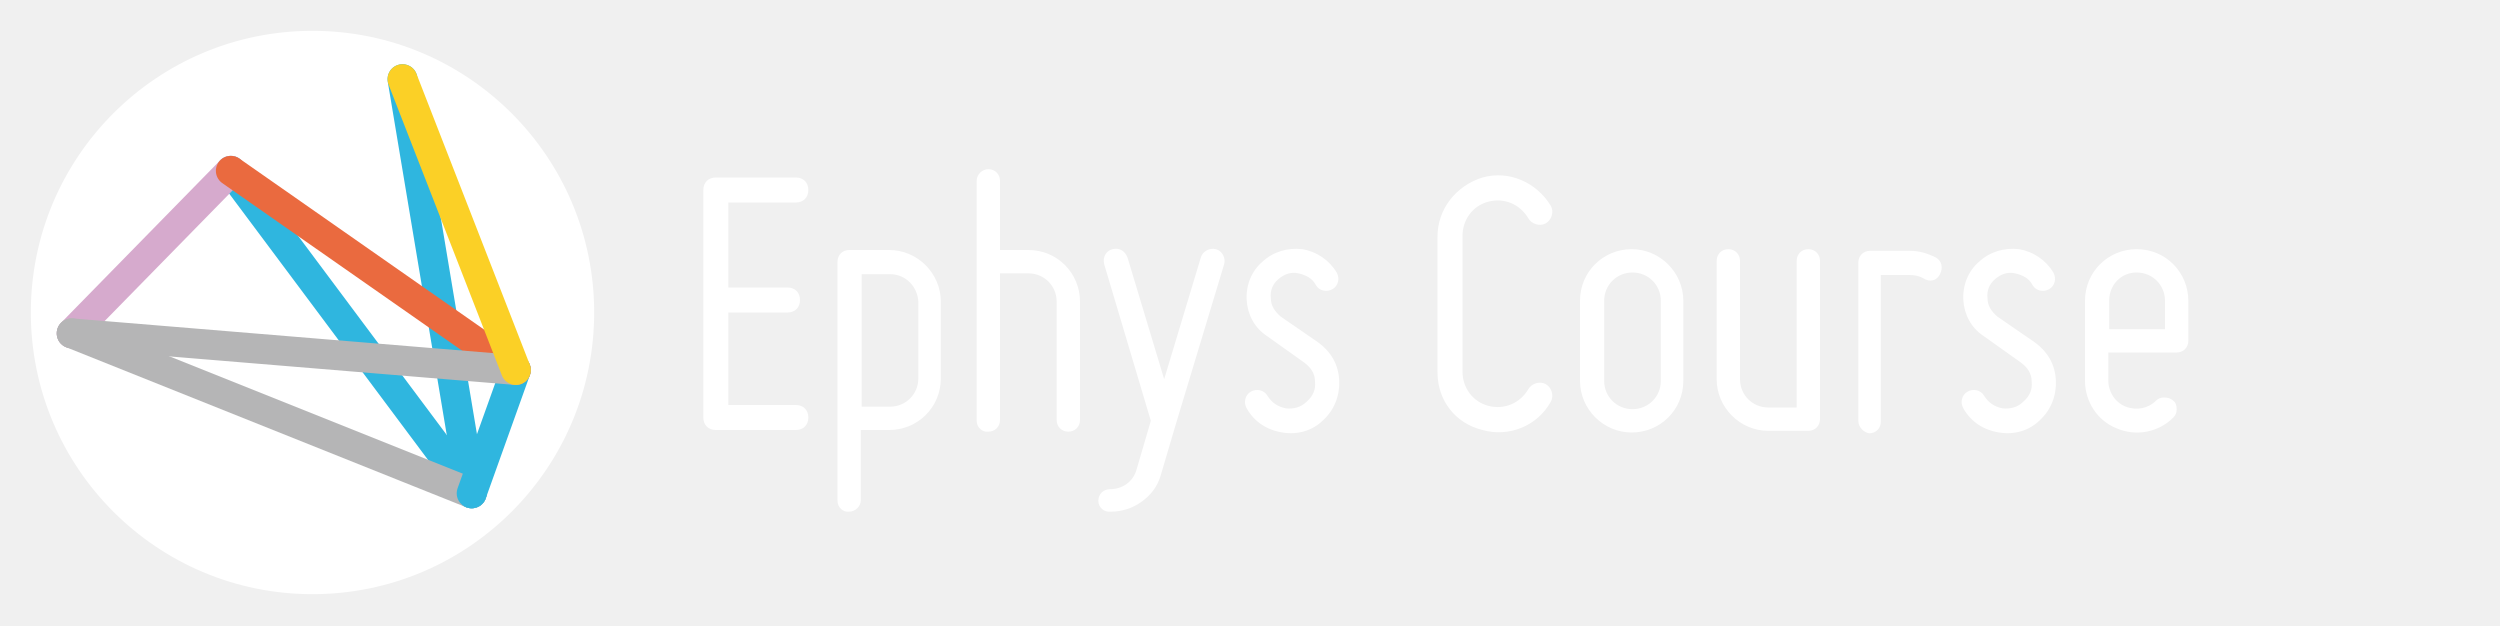
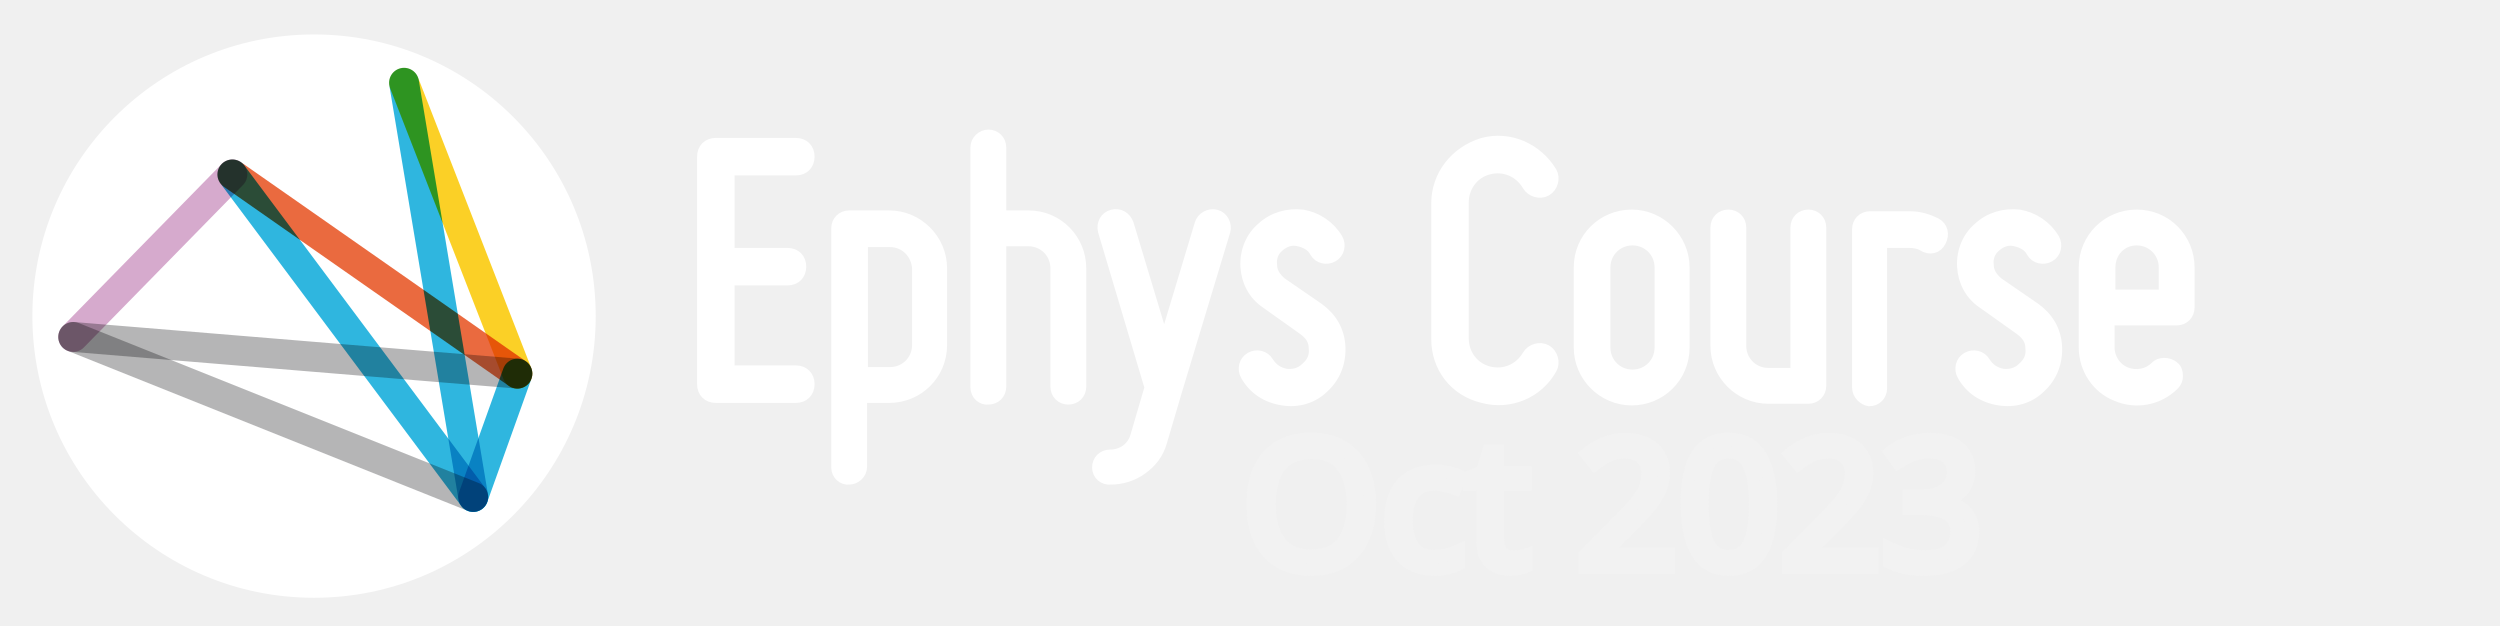
<svg xmlns="http://www.w3.org/2000/svg" version="1.1" id="Layer_1" x="0px" y="0px" viewBox="0 0 300 75.1" style="enable-background:new 0 0 300 75.1;" xml:space="preserve">
-   <style type="text/css">
+   <defs id="defs62" />
+   <style type="text/css" id="style2">
	.st0{fill:#FFFFFF;}
	.st1{fill:none;stroke:#2FB6DF;stroke-width:3.59;stroke-linecap:round;stroke-miterlimit:10;}
	.st2{fill:none;stroke:#D6AACD;stroke-width:3.59;stroke-linecap:round;stroke-miterlimit:10;}
	.st3{fill:none;stroke:#B5B5B6;stroke-width:3.59;stroke-linecap:round;stroke-miterlimit:10;}
	.st4{fill:none;stroke:#EA6A3F;stroke-width:3.59;stroke-linecap:round;stroke-miterlimit:10;}
	.st5{fill:none;stroke:#FBD026;stroke-width:3.59;stroke-linecap:round;stroke-miterlimit:10;}
	.st6{fill:#2FB6DF;}
	.st7{fill:none;stroke:#D15527;stroke-width:3.59;stroke-linecap:round;stroke-miterlimit:10;}
	.st8{fill:none;}
</style>
-   <g>
-     <g id="Layer_1_1_">
-       <circle class="st0" cx="37.5" cy="37.5" r="33.8" />
-       <line class="st1" x1="48.3" y1="9.5" x2="56.6" y2="59.2" />
-       <line class="st1" x1="27.7" y1="20.5" x2="56.6" y2="59.2" />
-       <line class="st2" x1="8.6" y1="40" x2="27.7" y2="20.5" />
-       <line class="st3" x1="8.6" y1="40" x2="56.6" y2="59.2" />
-       <line class="st1" x1="56.6" y1="59.2" x2="61.9" y2="44.4" />
-       <line class="st4" x1="27.7" y1="20.5" x2="61.9" y2="44.4" />
-       <line class="st3" x1="8.6" y1="40" x2="61.9" y2="44.4" />
-       <line class="st5" x1="48.3" y1="9.5" x2="61.9" y2="44.4" />
-       <path class="st6" d="M40.5,28.5" />
-       <path class="st7" d="M41.9,29.7" />
-       <path class="st6" d="M28.1,30.2" />
-       <path class="st6" d="M28.1,30.2" />
-       <circle class="st8" cx="37.5" cy="37.5" r="37.5" />
-     </g>
+   <g id="g57" style="fill:#ffffff;stroke:#ffffff" transform="translate(0,-4)">
+     <path class="st0" d="m 85.9,21.3 h 9.6 c 0.9,0 1.5,0.6 1.5,1.5 0,0.9 -0.6,1.5 -1.5,1.5 h -8.1 v 10.2 h 7.1 c 0.9,0 1.5,0.6 1.5,1.5 0,0.9 -0.6,1.5 -1.5,1.5 h -7.1 v 11.1 h 8.1 c 0.9,0 1.5,0.6 1.5,1.5 0,0.9 -0.6,1.5 -1.5,1.5 H 85.9 C 85,51.6 84.4,51 84.4,50.1 V 22.8 c 0,-0.9 0.6,-1.5 1.5,-1.5 z" id="path35" style="fill:#ffffff;stroke:#ffffff;stroke-width:1.5;stroke-dasharray:none" />
+     <path class="st0" d="M 100.5,60.1 V 31.4 c 0,-0.8 0.6,-1.4 1.4,-1.4 h 4.8 c 3.4,0 6.2,2.8 6.2,6.2 v 9.2 c 0,3.5 -2.8,6.2 -6.2,6.2 h -3.4 V 60 c 0,0.8 -0.7,1.4 -1.4,1.4 -0.7,0.1 -1.4,-0.5 -1.4,-1.3 z m 6.3,-27.2 h -3.4 v 15.9 h 3.4 c 1.9,0 3.4,-1.5 3.4,-3.4 v -9.2 c -0.1,-1.8 -1.5,-3.3 -3.4,-3.3 z" id="path37" style="fill:#ffffff;stroke:#ffffff;stroke-width:1.5;stroke-dasharray:none" />
+     <path class="st0" d="M 117.2,50.5 V 21.7 c 0,-0.8 0.7,-1.4 1.4,-1.4 0.8,0 1.4,0.6 1.4,1.4 V 30 h 3.4 c 3.5,0 6.2,2.8 6.2,6.2 v 14.2 c 0,0.8 -0.6,1.4 -1.4,1.4 -0.8,0 -1.4,-0.6 -1.4,-1.4 V 36.2 c 0,-1.9 -1.5,-3.4 -3.4,-3.4 H 120 v 17.6 c 0,0.8 -0.6,1.4 -1.4,1.4 -0.7,0.1 -1.4,-0.5 -1.4,-1.3 z" id="path39" style="fill:#ffffff;stroke:#ffffff;stroke-width:1.5;stroke-dasharray:none" />
+     <path class="st0" d="m 131.8,60.1 c 0,-0.8 0.6,-1.4 1.4,-1.4 1.5,0 2.8,-0.9 3.2,-2.4 l 1.7,-5.8 -5.6,-18.8 c -0.2,-0.8 0.2,-1.6 1,-1.8 0.8,-0.2 1.5,0.2 1.8,1 l 4.4,14.6 4.4,-14.6 c 0.2,-0.7 1,-1.2 1.8,-1 0.8,0.2 1.2,1.1 1,1.8 l -5.8,19.2 -1.8,6.1 c -0.4,1.4 -1.2,2.4 -2.3,3.2 -1.1,0.8 -2.4,1.2 -3.7,1.2 -0.8,0.1 -1.5,-0.5 -1.5,-1.3 z" id="path41" style="fill:#ffffff;stroke:#ffffff;stroke-width:1.5;stroke-dasharray:none" />
+     <path class="st0" d="m 157.8,45.8 c 0,-1 -0.5,-1.7 -1.3,-2.3 L 152,40.3 c -1.5,-1 -2.3,-2.6 -2.4,-4.3 -0.1,-1.8 0.6,-3.5 1.9,-4.6 1.3,-1.2 3,-1.7 4.8,-1.5 1.7,0.3 3.2,1.3 4.1,2.8 0.4,0.7 0.2,1.6 -0.5,2 -0.7,0.4 -1.6,0.2 -2,-0.5 -0.4,-0.8 -1.2,-1.2 -2.1,-1.4 -0.9,-0.2 -1.7,0.1 -2.4,0.7 -0.7,0.6 -1,1.4 -0.9,2.3 0,0.9 0.5,1.6 1.2,2.2 l 4.5,3.1 c 1.5,1.1 2.4,2.6 2.5,4.5 0.1,1.9 -0.6,3.6 -1.9,4.8 -1.3,1.3 -3.1,1.8 -4.9,1.5 -1.9,-0.3 -3.4,-1.3 -4.3,-2.9 -0.4,-0.7 -0.2,-1.6 0.5,-2 0.7,-0.4 1.6,-0.2 2,0.5 0.5,0.8 1.2,1.3 2.2,1.5 0.9,0.1 1.8,-0.1 2.5,-0.8 0.8,-0.7 1.1,-1.5 1,-2.4 z" id="path43" style="fill:#ffffff;stroke:#ffffff;stroke-width:1.5;stroke-dasharray:none" />
+     <path class="st0" d="M 172.5,44.7 V 28.4 c 0,-3.3 2.2,-6.1 5.4,-7.1 3.2,-0.9 6.5,0.6 8.2,3.4 0.4,0.7 0.1,1.7 -0.6,2.1 -0.7,0.4 -1.7,0.1 -2.1,-0.6 -1,-1.7 -2.9,-2.5 -4.8,-2 -1.9,0.5 -3.1,2.2 -3.1,4.1 v 16.3 c 0,1.9 1.2,3.6 3.1,4.1 1.9,0.5 3.8,-0.3 4.8,-2 0.4,-0.7 1.4,-1 2.1,-0.6 0.7,0.4 1,1.4 0.6,2.1 -1.6,2.9 -5,4.3 -8.2,3.4 -3.3,-0.8 -5.4,-3.6 -5.4,-6.9 z" id="path45" style="fill:#ffffff;stroke:#ffffff;stroke-width:1.5;stroke-dasharray:none" />
+     <path class="st0" d="m 189.6,45.7 v -9.6 c 0,-3.5 2.8,-6.2 6.2,-6.2 3.4,0 6.2,2.8 6.2,6.2 v 9.6 c 0,3.5 -2.8,6.2 -6.2,6.2 -3.4,0 -6.2,-2.8 -6.2,-6.2 z m 2.9,-9.6 v 9.6 c 0,1.9 1.5,3.4 3.4,3.4 1.9,0 3.4,-1.5 3.4,-3.4 v -9.6 c 0,-1.9 -1.5,-3.4 -3.4,-3.4 -1.9,0 -3.4,1.5 -3.4,3.4 z" id="path47" style="fill:#ffffff;stroke:#ffffff;stroke-width:1.5;stroke-dasharray:none" />
+     <path class="st0" d="M 206,45.5 V 31.3 c 0,-0.8 0.6,-1.4 1.4,-1.4 0.8,0 1.4,0.6 1.4,1.4 v 14.2 c 0,1.9 1.5,3.4 3.4,3.4 h 3.4 V 31.3 c 0,-0.8 0.6,-1.4 1.4,-1.4 0.8,0 1.4,0.6 1.4,1.4 v 19 c 0,0.8 -0.6,1.4 -1.4,1.4 h -4.8 c -3.4,0 -6.2,-2.8 -6.2,-6.2 z" id="path49" style="fill:#ffffff;stroke:#ffffff;stroke-width:1.5;stroke-dasharray:none" />
+     <path class="st0" d="m 223,50.5 v -19 c 0,-0.8 0.6,-1.4 1.4,-1.4 h 4.8 c 1.1,0 2.1,0.3 3.1,0.8 0.7,0.4 0.9,1.2 0.5,2 -0.4,0.8 -1.2,1 -2,0.5 -0.5,-0.3 -1.1,-0.4 -1.7,-0.4 h -3.4 v 17.6 c 0,0.8 -0.6,1.4 -1.4,1.4 -0.6,-0.1 -1.3,-0.7 -1.3,-1.5 z" id="path51" style="fill:#ffffff;stroke:#ffffff;stroke-width:1.5;stroke-dasharray:none" />
+     <path class="st0" d="m 243.8,45.8 c 0,-1 -0.5,-1.7 -1.3,-2.3 L 238,40.3 c -1.5,-1 -2.3,-2.6 -2.4,-4.3 -0.1,-1.8 0.6,-3.5 1.9,-4.6 1.3,-1.2 3,-1.7 4.8,-1.5 1.7,0.3 3.2,1.3 4.1,2.8 0.4,0.7 0.2,1.6 -0.5,2 -0.7,0.4 -1.6,0.2 -2,-0.5 -0.4,-0.8 -1.2,-1.2 -2.1,-1.4 -0.9,-0.2 -1.7,0.1 -2.4,0.7 -0.7,0.6 -1,1.4 -0.9,2.3 0,0.9 0.5,1.6 1.2,2.2 l 4.5,3.1 c 1.5,1.1 2.4,2.6 2.5,4.5 0.1,1.9 -0.6,3.6 -1.9,4.8 -1.3,1.3 -3.1,1.8 -4.9,1.5 -1.9,-0.3 -3.4,-1.3 -4.3,-2.9 -0.4,-0.7 -0.2,-1.6 0.5,-2 0.7,-0.4 1.6,-0.2 2,0.5 0.5,0.8 1.2,1.3 2.2,1.5 0.9,0.1 1.8,-0.1 2.5,-0.8 0.8,-0.7 1.1,-1.5 1,-2.4 z" id="path53" style="fill:#ffffff;stroke:#ffffff;stroke-width:1.5;stroke-dasharray:none" />
+     <path class="st0" d="m 250.2,45.7 v -9.6 c 0,-3.5 2.8,-6.2 6.2,-6.2 3.5,0 6.2,2.8 6.2,6.2 v 4.8 c 0,0.8 -0.6,1.4 -1.4,1.4 H 253 v 3.4 c 0,1.3 0.8,2.6 2.1,3.1 1.3,0.5 2.7,0.2 3.6,-0.7 0.3,-0.3 0.6,-0.4 1,-0.4 0.4,0 0.8,0.1 1.1,0.4 0.3,0.2 0.4,0.6 0.4,1 0,0.4 -0.1,0.7 -0.4,1 -1.8,1.8 -4.5,2.3 -6.8,1.3 -2.3,-0.9 -3.8,-3.2 -3.8,-5.7 z m 2.9,-9.6 v 3.4 h 6.7 v -3.4 c 0,-1.9 -1.5,-3.4 -3.4,-3.4 -1.9,0 -3.3,1.5 -3.3,3.4 z" id="path55" style="fill:#ffffff;stroke:#ffffff;stroke-width:1.5;stroke-dasharray:none" />
  </g>
-   <g>
-     <path class="st0" d="M85.9,21.3h9.6c0.9,0,1.5,0.6,1.5,1.5s-0.6,1.5-1.5,1.5h-8.1v10.2h7.1c0.9,0,1.5,0.6,1.5,1.5s-0.6,1.5-1.5,1.5   h-7.1v11.1h8.1c0.9,0,1.5,0.6,1.5,1.5s-0.6,1.5-1.5,1.5h-9.6c-0.9,0-1.5-0.6-1.5-1.5V22.8C84.4,21.9,85,21.3,85.9,21.3z" />
-     <path class="st0" d="M100.5,60.1V31.4c0-0.8,0.6-1.4,1.4-1.4h4.8c3.4,0,6.2,2.8,6.2,6.2v9.2c0,3.5-2.8,6.2-6.2,6.2h-3.4v8.4   c0,0.8-0.7,1.4-1.4,1.4C101.2,61.5,100.5,60.9,100.5,60.1z M106.8,32.9h-3.4v15.9h3.4c1.9,0,3.4-1.5,3.4-3.4v-9.2   C110.1,34.4,108.7,32.9,106.8,32.9z" />
-     <path class="st0" d="M117.2,50.5V21.7c0-0.8,0.7-1.4,1.4-1.4c0.8,0,1.4,0.6,1.4,1.4V30h3.4c3.5,0,6.2,2.8,6.2,6.2v14.2   c0,0.8-0.6,1.4-1.4,1.4c-0.8,0-1.4-0.6-1.4-1.4V36.2c0-1.9-1.5-3.4-3.4-3.4h-3.4v17.6c0,0.8-0.6,1.4-1.4,1.4   C117.9,51.9,117.2,51.3,117.2,50.5z" />
-     <path class="st0" d="M131.8,60.1c0-0.8,0.6-1.4,1.4-1.4c1.5,0,2.8-0.9,3.2-2.4l1.7-5.8l-5.6-18.8c-0.2-0.8,0.2-1.6,1-1.8   c0.8-0.2,1.5,0.2,1.8,1l4.4,14.6l4.4-14.6c0.2-0.7,1-1.2,1.8-1c0.8,0.2,1.2,1.1,1,1.8l-5.8,19.2l-1.8,6.1c-0.4,1.4-1.2,2.4-2.3,3.2   c-1.1,0.8-2.4,1.2-3.7,1.2C132.5,61.5,131.8,60.9,131.8,60.1z" />
-     <path class="st0" d="M157.8,45.8c0-1-0.5-1.7-1.3-2.3l-4.5-3.2c-1.5-1-2.3-2.6-2.4-4.3c-0.1-1.8,0.6-3.5,1.9-4.6   c1.3-1.2,3-1.7,4.8-1.5c1.7,0.3,3.2,1.3,4.1,2.8c0.4,0.7,0.2,1.6-0.5,2c-0.7,0.4-1.6,0.2-2-0.5c-0.4-0.8-1.2-1.2-2.1-1.4   s-1.7,0.1-2.4,0.7s-1,1.4-0.9,2.3c0,0.9,0.5,1.6,1.2,2.2l4.5,3.1c1.5,1.1,2.4,2.6,2.5,4.5c0.1,1.9-0.6,3.6-1.9,4.8   c-1.3,1.3-3.1,1.8-4.9,1.5c-1.9-0.3-3.4-1.3-4.3-2.9c-0.4-0.7-0.2-1.6,0.5-2c0.7-0.4,1.6-0.2,2,0.5c0.5,0.8,1.2,1.3,2.2,1.5   c0.9,0.1,1.8-0.1,2.5-0.8C157.6,47.5,157.9,46.7,157.8,45.8z" />
-     <path class="st0" d="M172.5,44.7V28.4c0-3.3,2.2-6.1,5.4-7.1c3.2-0.9,6.5,0.6,8.2,3.4c0.4,0.7,0.1,1.7-0.6,2.1   c-0.7,0.4-1.7,0.1-2.1-0.6c-1-1.7-2.9-2.5-4.8-2c-1.9,0.5-3.1,2.2-3.1,4.1v16.3c0,1.9,1.2,3.6,3.1,4.1s3.8-0.3,4.8-2   c0.4-0.7,1.4-1,2.1-0.6c0.7,0.4,1,1.4,0.6,2.1c-1.6,2.9-5,4.3-8.2,3.4C174.6,50.8,172.5,48,172.5,44.7z" />
-     <path class="st0" d="M189.6,45.7v-9.6c0-3.5,2.8-6.2,6.2-6.2c3.4,0,6.2,2.8,6.2,6.2v9.6c0,3.5-2.8,6.2-6.2,6.2   C192.4,51.9,189.6,49.1,189.6,45.7z M192.5,36.1v9.6c0,1.9,1.5,3.4,3.4,3.4s3.4-1.5,3.4-3.4v-9.6c0-1.9-1.5-3.4-3.4-3.4   S192.5,34.2,192.5,36.1z" />
-     <path class="st0" d="M206,45.5V31.3c0-0.8,0.6-1.4,1.4-1.4c0.8,0,1.4,0.6,1.4,1.4v14.2c0,1.9,1.5,3.4,3.4,3.4h3.4V31.3   c0-0.8,0.6-1.4,1.4-1.4c0.8,0,1.4,0.6,1.4,1.4v19c0,0.8-0.6,1.4-1.4,1.4h-4.8C208.8,51.7,206,48.9,206,45.5z" />
-     <path class="st0" d="M223,50.5v-19c0-0.8,0.6-1.4,1.4-1.4h4.8c1.1,0,2.1,0.3,3.1,0.8c0.7,0.4,0.9,1.2,0.5,2s-1.2,1-2,0.5   c-0.5-0.3-1.1-0.4-1.7-0.4h-3.4v17.6c0,0.8-0.6,1.4-1.4,1.4C223.7,51.9,223,51.3,223,50.5z" />
-     <path class="st0" d="M243.8,45.8c0-1-0.5-1.7-1.3-2.3l-4.5-3.2c-1.5-1-2.3-2.6-2.4-4.3c-0.1-1.8,0.6-3.5,1.9-4.6   c1.3-1.2,3-1.7,4.8-1.5c1.7,0.3,3.2,1.3,4.1,2.8c0.4,0.7,0.2,1.6-0.5,2c-0.7,0.4-1.6,0.2-2-0.5c-0.4-0.8-1.2-1.2-2.1-1.4   s-1.7,0.1-2.4,0.7s-1,1.4-0.9,2.3c0,0.9,0.5,1.6,1.2,2.2l4.5,3.1c1.5,1.1,2.4,2.6,2.5,4.5c0.1,1.9-0.6,3.6-1.9,4.8   c-1.3,1.3-3.1,1.8-4.9,1.5c-1.9-0.3-3.4-1.3-4.3-2.9c-0.4-0.7-0.2-1.6,0.5-2c0.7-0.4,1.6-0.2,2,0.5c0.5,0.8,1.2,1.3,2.2,1.5   c0.9,0.1,1.8-0.1,2.5-0.8C243.6,47.5,243.9,46.7,243.8,45.8z" />
-     <path class="st0" d="M250.2,45.7v-9.6c0-3.5,2.8-6.2,6.2-6.2c3.5,0,6.2,2.8,6.2,6.2v4.8c0,0.8-0.6,1.4-1.4,1.4h-8.2v3.4   c0,1.3,0.8,2.6,2.1,3.1s2.7,0.2,3.6-0.7c0.3-0.3,0.6-0.4,1-0.4c0.4,0,0.8,0.1,1.1,0.4c0.3,0.2,0.4,0.6,0.4,1c0,0.4-0.1,0.7-0.4,1   c-1.8,1.8-4.5,2.3-6.8,1.3C251.7,50.5,250.2,48.2,250.2,45.7z M253.1,36.1v3.4h6.7v-3.4c0-1.9-1.5-3.4-3.4-3.4   S253.1,34.2,253.1,36.1z" />
+   <text xml:space="preserve" style="font-size:21.333px;font-family:Gabriola;-inkscape-font-specification:Gabriola;text-align:center;text-anchor:middle;opacity:1;fill:#f2f2f2;fill-opacity:0.996;stroke:#f2f2f2;stroke-width:1.5;stroke-dasharray:none;stroke-opacity:1" x="201.818" y="68.132" id="text1778">
+     <tspan id="tspan1776" x="201.818" y="68.132" style="font-style:normal;font-variant:normal;font-weight:normal;font-stretch:normal;font-size:21.333px;font-family:Calibri;-inkscape-font-specification:Calibri;stroke:#f2f2f2;fill:#f2f2f2;stroke-opacity:1">Oct 2023</tspan>
+   </text>
+   <g id="Layer_1-2" data-name="Layer 1" style="isolation:isolate" transform="translate(0.1859501,0.4338843)">
+     <circle class="cls-2" cx="37.5" cy="37.5" r="33.8" id="circle2299" style="fill:#ffffff" />
+     <line class="cls-3" x1="48.3" y1="9.5" x2="56.6" y2="59.2" id="line2301" style="mix-blend-mode:multiply;fill:none;stroke:#2fb6df;stroke-width:3.59px;stroke-linecap:round;stroke-miterlimit:10" />
+     <line class="cls-3" x1="27.7" y1="20.5" x2="56.6" y2="59.2" id="line2303" style="mix-blend-mode:multiply;fill:none;stroke:#2fb6df;stroke-width:3.59px;stroke-linecap:round;stroke-miterlimit:10" />
+     <line class="cls-4" x1="8.6" y1="40" x2="27.7" y2="20.5" id="line2305" style="mix-blend-mode:multiply;fill:none;stroke:#d6aacd;stroke-width:3.59px;stroke-linecap:round;stroke-miterlimit:10" />
+     <line class="cls-5" x1="8.6" y1="40" x2="56.6" y2="59.2" id="line2307" style="mix-blend-mode:multiply;fill:none;stroke:#b5b5b6;stroke-width:3.59px;stroke-linecap:round;stroke-miterlimit:10" />
+     <line class="cls-3" x1="56.6" y1="59.2" x2="61.9" y2="44.4" id="line2309" style="mix-blend-mode:multiply;fill:none;stroke:#2fb6df;stroke-width:3.59px;stroke-linecap:round;stroke-miterlimit:10" />
+     <line class="cls-6" x1="27.7" y1="20.5" x2="61.9" y2="44.4" id="line2311" style="mix-blend-mode:multiply;fill:none;stroke:#ea6a3f;stroke-width:3.59px;stroke-linecap:round;stroke-miterlimit:10" />
+     <line class="cls-5" x1="8.6" y1="40" x2="61.9" y2="44.4" id="line2313" style="mix-blend-mode:multiply;fill:none;stroke:#b5b5b6;stroke-width:3.59px;stroke-linecap:round;stroke-miterlimit:10" />
+     <line class="cls-7" x1="48.3" y1="9.5" x2="61.9" y2="44.4" id="line2315" style="mix-blend-mode:multiply;fill:none;stroke:#fbd026;stroke-width:3.59px;stroke-linecap:round;stroke-miterlimit:10" />
+     <circle class="cls-8" cx="37.5" cy="37.5" r="37.5" id="circle2317" style="fill:none" />
  </g>
</svg>
